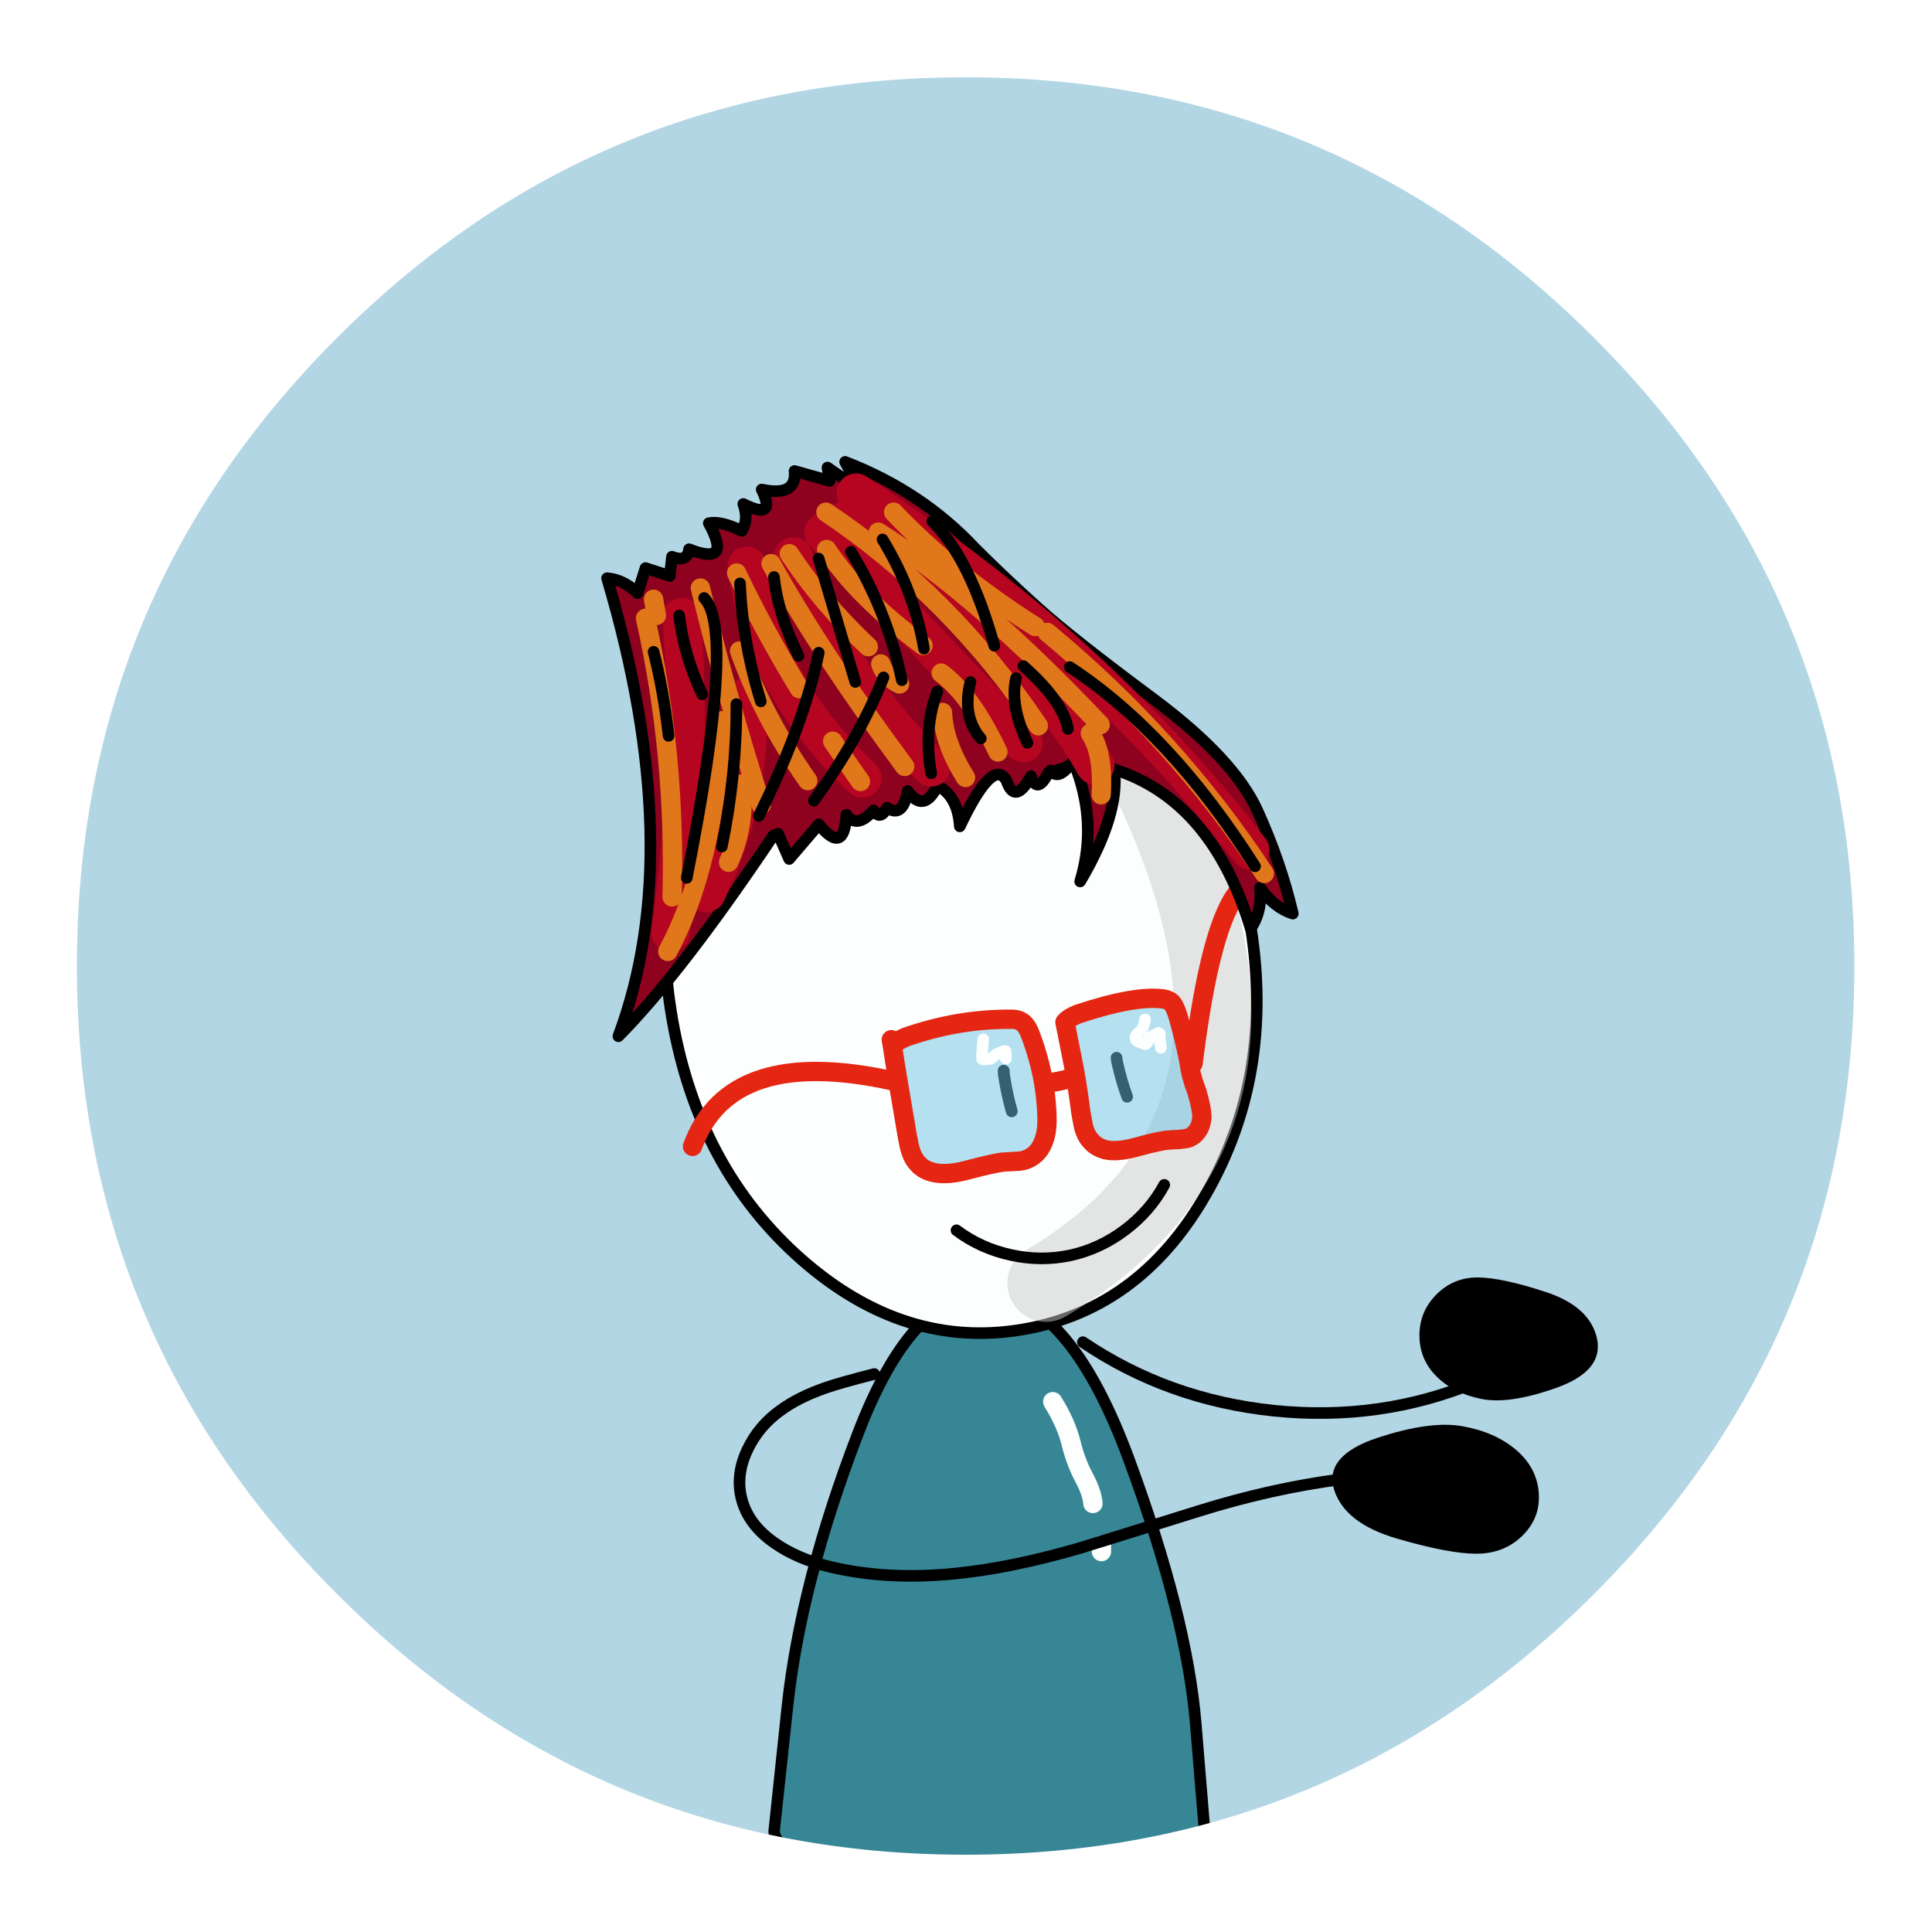
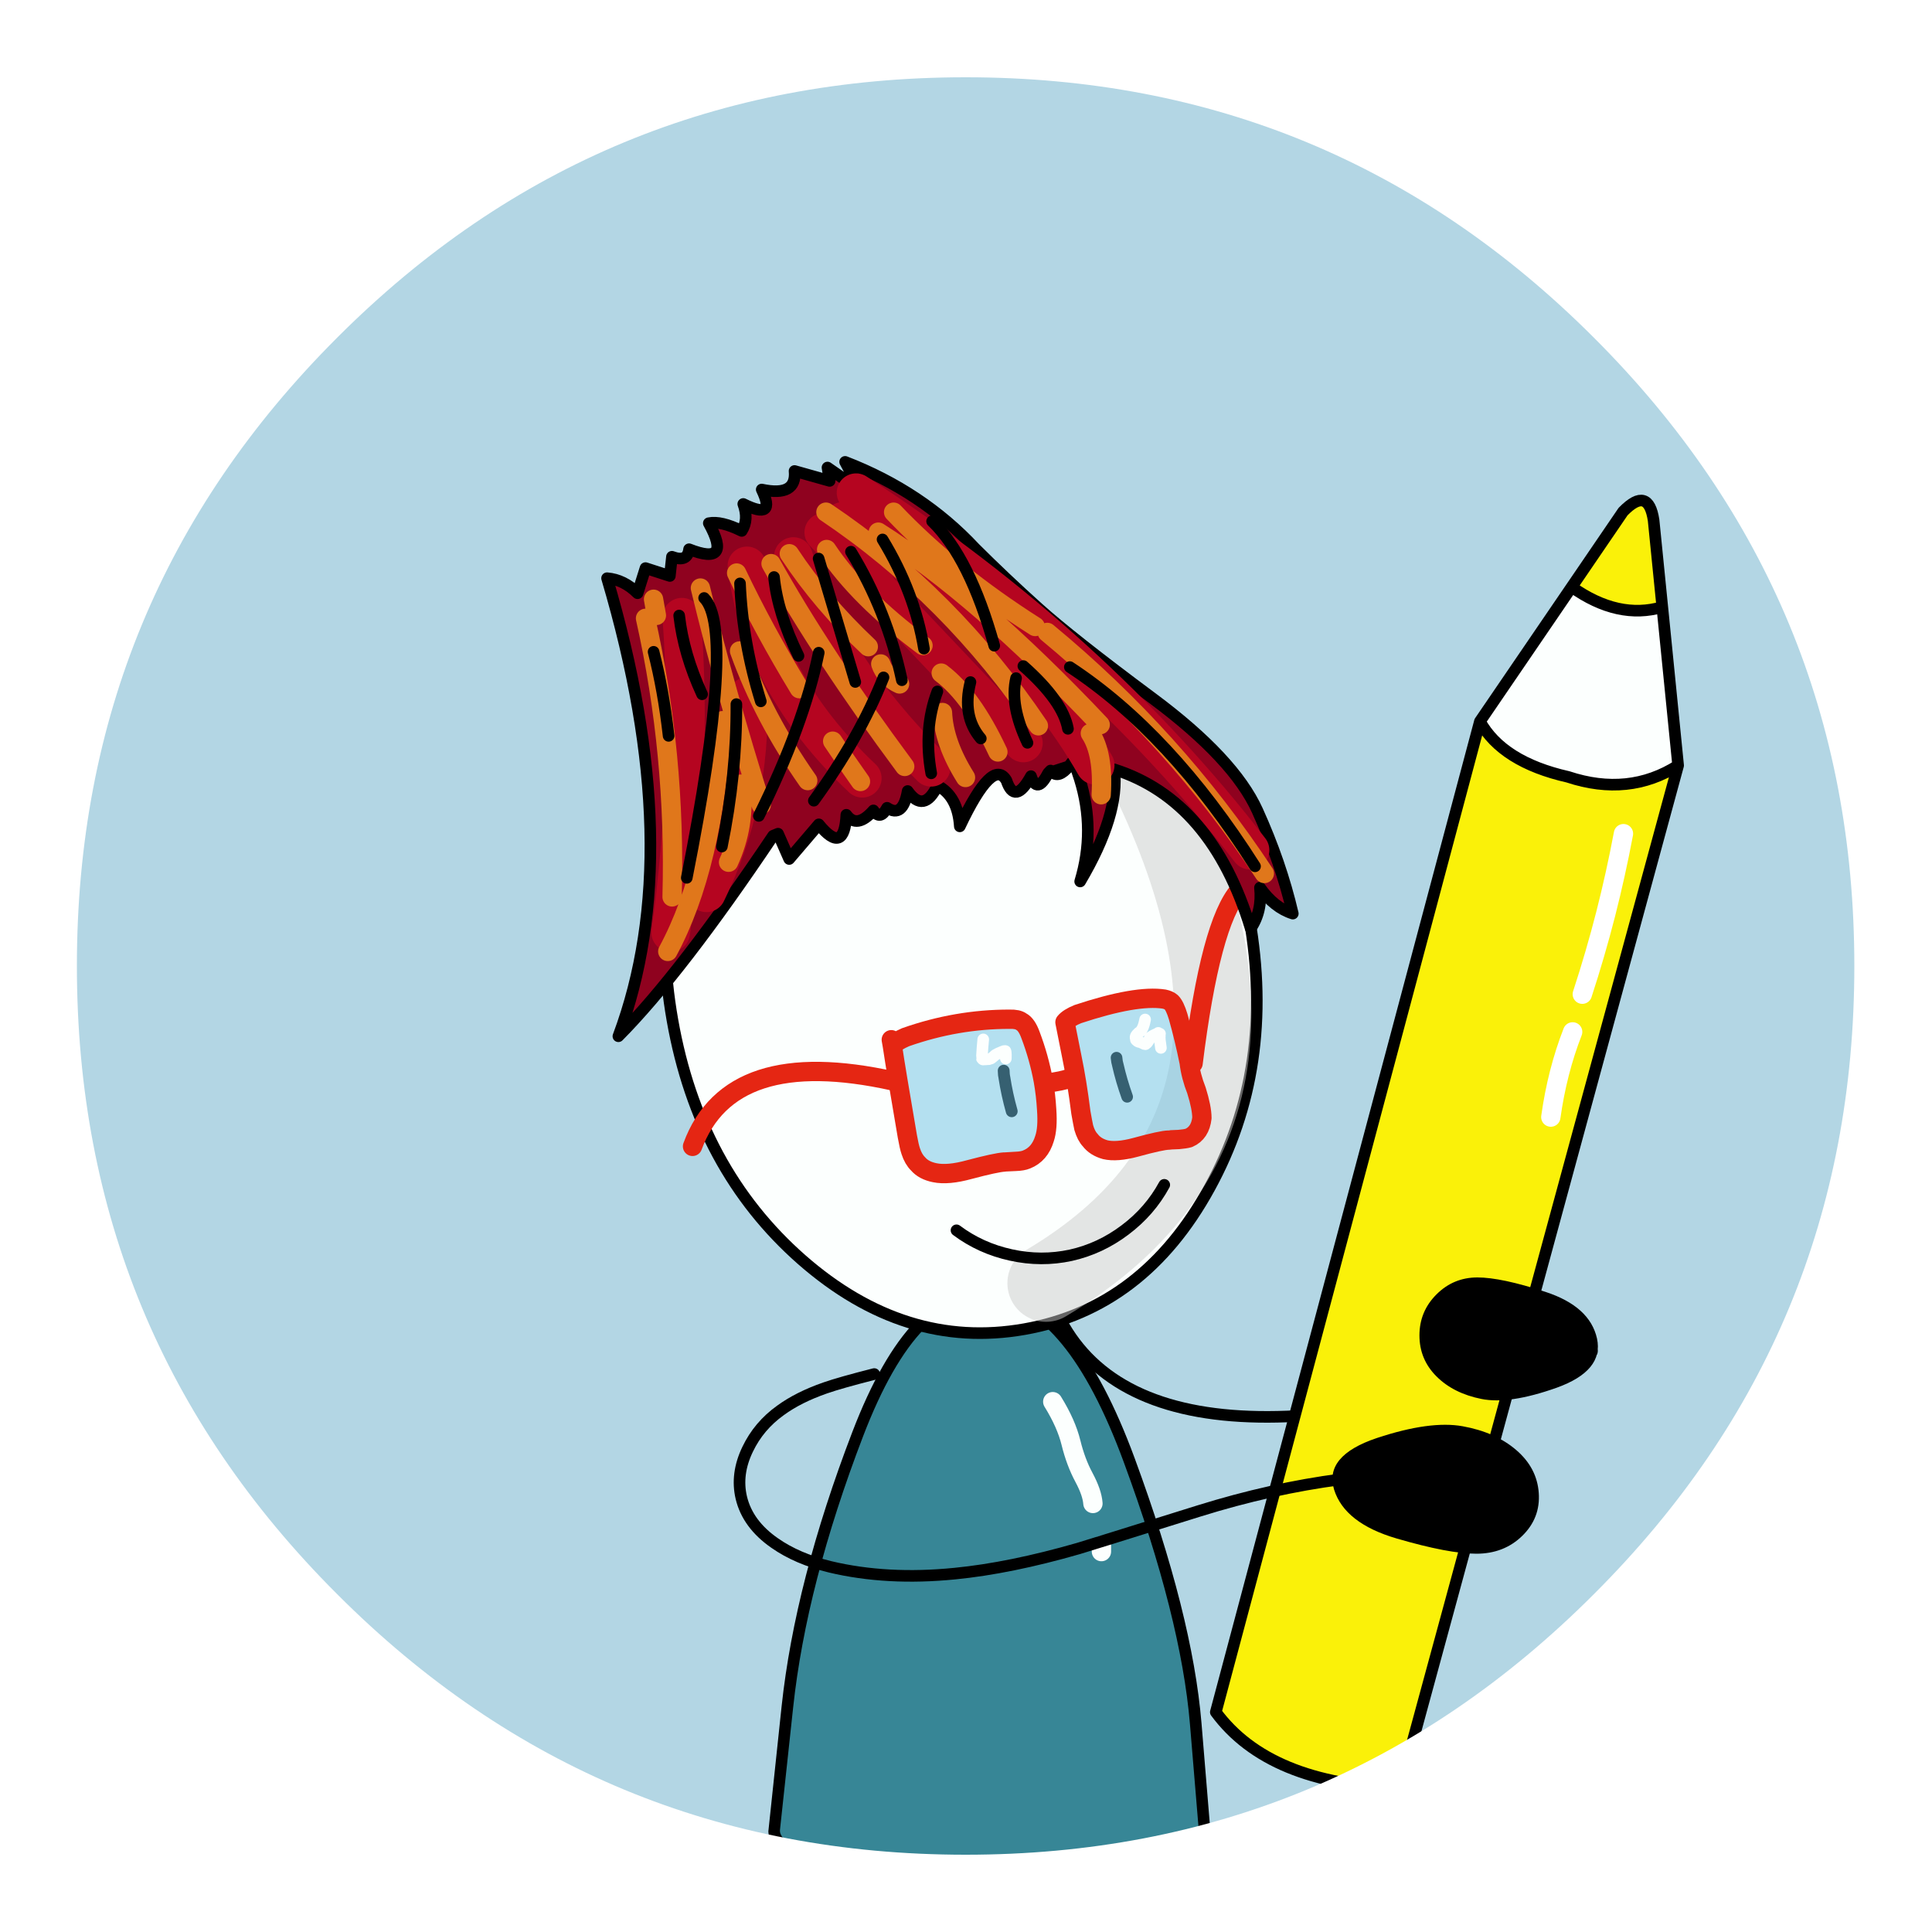
<svg xmlns="http://www.w3.org/2000/svg" xmlns:xlink="http://www.w3.org/1999/xlink" version="1.1" preserveAspectRatio="none" x="0px" y="0px" width="500px" height="500px" viewBox="0 0 500 500">
  <defs>
    <g id="background_0_Layer0_0_FILL">
      <path fill="#B3D6E4" stroke="none" d=" M 173.2 -173.25 Q 101.5 -245 0 -245 -101.5 -245 -173.25 -173.25 -245 -101.5 -245 0 -245 101.5 -173.25 173.2 -101.5 245 0 245 101.5 245 173.2 173.2 245 101.5 245 0 245 -101.5 173.2 -173.25 Z" />
    </g>
    <g id="lijf_0_Layer1_0_FILL">
      <path fill="#378696" stroke="none" d=" M 36.15 -34.2 Q 21.257 -74.688 0.95 -77.05 -19.313 -79.422 -34.1 -40.9 -48.838 -2.368 -52.3 29.65 -55.704 61.706 -55.7 61.75 -55.7 67.25 -39.45 71.15 -23.1 75.05 0 75.05 23.1 75.05 39.4 71.15 55.7 67.25 55.7 61.75 55.701 61.702 53.4 34 51.095 6.293 36.15 -34.2 Z" />
    </g>
    <g id="hoofd_20_Layer10_0_FILL">
      <path fill="#FCFFFE" stroke="none" d=" M 44.5 -28.8 Q 66.75 -56.5 66.75 -95.65 66.75 -134.8 44.5 -162.5 22.3 -190.2 -9.05 -190.2 -40.4 -190.2 -62.65 -162.5 -84.85 -134.8 -84.85 -95.65 -84.85 -56.5 -62.65 -28.8 -40.4 -1.1 -9.05 -1.1 22.3 -1.1 44.5 -28.8 Z" />
    </g>
    <g id="bril1_0_Layer1_0_FILL">
      <path fill="#6DC2E4" fill-opacity="0.498" stroke="none" d=" M 18.55 -0.5 Q 18.5 -6.65 17.35 -12.7 16.85 -15.6 15.6 -16.55 14.8 -17.4 12.75 -17.7 -0.7 -20.1 -14.6 -17.8 -17.25 -17.15 -18.35 -16.3 -18.45 -12.45 -18.5 -7.1 -18.55 -0.8 -18.6 7.55 -18.6 10.25 -18.4 11.5 -18.1 13.65 -17.1 15.05 -15.95 17 -13.25 18.05 -10 19.35 -4.25 18.8 2.8 18.2 5 18.45 5.15 18.45 7.9 18.8 9.65 19.05 10.75 18.8 14.35 18.05 16.25 14.3 17.6 11.85 18.1 7.05 18.55 3.25 18.55 -0.5 Z" />
    </g>
    <g id="bril2_0_Layer1_0_FILL">
-       <path fill="#6DC2E4" fill-opacity="0.498" stroke="none" d=" M 9.85 -16.55 Q 9.3 -17.25 8.15 -17.7 1.25 -20.05 -14.5 -17.75 -17.05 -17.2 -18.15 -16.25 -18.05 -12.25 -17.95 -7.05 -17.75 -0.6 -18.15 7.5 -18.15 10.1 -18.1 11.45 -17.85 13.7 -17 14.95 -16 16.9 -13.6 18.05 -10.8 19.25 -5.75 18.8 1.15 18.15 3 18.45 3.1 18.4 5.6 18.75 7.2 18.9 8.2 18.8 11.35 18.05 12.45 14.3 12.9 11.7 12.3 7.05 11.5 3.15 11.7 -0.4 11.55 -6.7 10.95 -12.6 10.6 -15.5 9.85 -16.55 Z" />
+       <path fill="#6DC2E4" fill-opacity="0.498" stroke="none" d=" M 11.7 -0.4 Q 11.55 -6.7 10.95 -12.6 10.6 -15.5 9.85 -16.55 9.3 -17.25 8.15 -17.7 1.25 -20.05 -14.5 -17.75 -17.05 -17.2 -18.15 -16.25 -18.05 -12.25 -17.95 -7.05 -17.75 -0.6 -18.15 7.5 -18.15 10.1 -18.1 11.45 -17.85 13.7 -17 14.95 -16 16.9 -13.6 18.05 -10.8 19.25 -5.75 18.8 1.15 18.15 3 18.45 3.1 18.4 5.6 18.75 7.2 18.9 8.2 18.8 11.35 18.05 12.45 14.3 12.9 11.7 12.3 7.05 11.5 3.15 11.7 -0.4 Z" />
    </g>
    <g id="haar_0_Layer3_0_FILL">
      <path fill="#8F021F" stroke="none" d=" M 37.5 -22.7 Q 30.35 -31.85 24.1 -40.75 13.15 -57.6 -5.1 -68.6 L -2.5 -60.65 -9.85 -67.95 -9.9 -64.45 -18.4 -68.55 Q -18.95 -61.8 -27.6 -65.3 -25.15 -56.65 -32.95 -62.45 -32.2 -58.2 -34.55 -55.65 -39.4 -59.2 -42.6 -59.1 -38.45 -47 -48.8 -53.35 -49.8 -50 -53.5 -52.2 L -54.9 -47.4 -60.75 -50.5 -63.9 -44.45 Q -66.8 -48.55 -71 -49.65 -62.7 23.4 -88.7 67.6 -70.05 54.45 -40.25 23.45 L -38.9 23.15 -37.2 30.1 -28.1 22.6 Q -23 31.75 -20.65 21.4 -18.6 25.55 -13.55 21.5 -12.3 24.45 -9.95 21.45 -6.4 24.85 -3.95 18.1 -0.85 24.65 3.9 18.05 8.6 21.7 7.75 29.45 19.25 13.25 21.7 19.85 22.7 26.6 28.15 19.85 28.85 24.85 32.65 19.85 L 33.4 19.3 Q 33.5 19.5 33.65 19.7 L 38.25 19.05 Q 38.65 18.65 39.15 18.2 L 39.8 18.8 Q 40.2 20.8 40.45 22.8 42.2 36.55 35.95 48.9 49.1 33.55 49.65 21.85 73.15 34.15 77.3 68.55 81.05 64.7 81.5 58.55 84.2 64.3 88.7 66.65 87.95 53 84.3 38.8 80.65 24.55 62.65 5.5 44.65 -13.55 37.5 -22.7 Z" />
+     </g>
+     <g id="potlood_0_Layer0_0_FILL">
+       <path fill="#FAF109" stroke="none" d=" M 59.85 -98.05 Q 47.05 -89.9 31.35 -95.1 14.35 -98.95 8.55 -109.45 L -59.8 146.95 Q -46.05 165.6 -12.15 166.65 L 59.85 -98.05 M 45.7 -80.4 Q 43.75 -70 41.1 -59.6 38.45 -49.25 35.05 -38.85 38.45 -49.25 41.1 -59.6 43.75 -70 45.7 -80.4 M 32.55 -29.1 Q 28.55 -18.85 26.9 -7.05 28.55 -18.85 32.55 -29.1 M 53.5 -161.5 Q 52.15 -170.45 45.6 -163.75 L 32.3 -144.25 Q 44.35 -135.7 55.75 -139.05 L 53.5 -161.5 Z" />
+       <path fill="#FCFFFE" stroke="none" d=" M 32.3 -144.25 L 8.55 -109.45 Q 14.35 -98.95 31.35 -95.1 47.05 -89.9 59.85 -98.05 L 55.75 -139.05 Q 44.35 -135.7 32.3 -144.25 Z" />
    </g>
    <g id="handje_0_Layer0_0_FILL">
      <path fill="#000000" stroke="none" d=" M -41.05 -14 Q -45.45 -9.6 -45.45 -3.4 -45.45 2.8 -41.05 7.2 -36.65 11.6 -29.4 13.05 -22.2 14.5 -9.95 10.15 2.3 5.75 0.5 -2.6 -1.35 -10.9 -12.8 -14.65 -24.25 -18.4 -30.45 -18.4 -36.65 -18.4 -41.05 -14 Z" />
    </g>
    <g id="afdek_0_Layer0_0_FILL">
-       <path fill="#FFFFFF" stroke="none" d=" M 250 250 L 250 -250 -250 -250 -250 250 250 250 M -169.8 -169.7 Q -99.55 -240 -0.1 -240 99.3 -240 169.55 -169.7 239.9 -99.45 239.9 0 239.9 99.45 169.55 169.65 99.3 240 -0.1 240 -99.55 240 -169.8 169.65 -240.1 99.45 -240.1 0 -240.1 -99.45 -169.8 -169.7 Z" />
+       <path fill="#FFFFFF" stroke="none" d=" M 250 -250 L -250 -250 -250 250 250 250 250 -250 M -169.8 -169.7 Q -99.55 -240 -0.1 -240 99.3 -240 169.55 -169.7 239.9 -99.45 239.9 0 239.9 99.45 169.55 169.65 99.3 240 -0.1 240 -99.55 240 -169.8 169.65 -240.1 99.45 -240.1 0 -240.1 -99.45 -169.8 -169.7 Z" />
    </g>
-     <path id="Layer7_0_1_STROKES" stroke="#000000" stroke-width="3" stroke-linejoin="round" stroke-linecap="round" fill="none" d=" M 280.25 347.35 Q 302.25 362.25 329.8 365.1 357.25 367.9 381.85 357.75" />
+     <path id="Symbool_127_0_Layer0_0_1_STROKES" stroke="#000000" stroke-width="3" stroke-linejoin="round" stroke-linecap="round" fill="none" d=" M -70.15 -15.7 Q -50.6 38.75 70.15 -1.25" />
    <path id="lijf_0_Layer1_0_1_STROKES" stroke="#000000" stroke-width="3" stroke-linejoin="round" stroke-linecap="round" fill="none" d=" M 55.7 61.75 Q 55.7 67.25 39.4 71.15 23.1 75.05 0 75.05 -23.1 75.05 -39.45 71.15 -55.7 67.25 -55.7 61.75 -55.704 61.706 -52.275 29.675 -48.838 -2.368 -34.075 -40.9 -19.313 -79.422 0.975 -77.05 21.257 -74.688 36.175 -34.2 51.095 6.293 53.4 34 55.701 61.702 55.7 61.75 Z" />
-     <path id="lijf_0_Layer0_0_1_STROKES" stroke="#FCFFFE" stroke-width="5" stroke-linejoin="round" stroke-linecap="round" fill="none" d=" M 16.4 -49.3 Q 19.9 -43.647 21.125 -38.65 22.351 -33.659 24.475 -29.7 26.599 -25.738 26.8 -22.95 M 29 -10.5 L 29 -12.05" />
+     <path id="lijf_0_Layer0_0_1_STROKES" stroke="#FCFFFE" stroke-width="5" stroke-linejoin="round" stroke-linecap="round" fill="none" d=" M 29 -10.5 L 29 -12.05 M 16.4 -49.3 Q 19.9 -43.647 21.125 -38.65 22.351 -33.659 24.475 -29.7 26.599 -25.738 26.8 -22.95" />
    <path id="hoofd_20_Layer10_0_1_STROKES" stroke="#000000" stroke-width="3" stroke-linejoin="round" stroke-linecap="round" fill="none" d=" M 66.75 -95.65 Q 66.75 -56.5 44.5 -28.8 22.3 -1.1 -9.05 -1.1 -40.4 -1.1 -62.65 -28.8 -84.85 -56.5 -84.85 -95.65 -84.85 -134.8 -62.65 -162.5 -40.4 -190.2 -9.05 -190.2 22.3 -190.2 44.5 -162.5 66.75 -134.8 66.75 -95.65 Z" />
    <path id="hoofd_20_Layer9_0_1_STROKES" stroke="#CCCCCC" stroke-opacity="0.498" stroke-width="20" stroke-linejoin="round" stroke-linecap="round" fill="none" d=" M -1.45 -11.85 Q 75.95 -41.15 46.45 -139.75" />
    <path id="ogen_20_Layer0_0_1_STROKES" stroke="#000000" stroke-width="3" stroke-linejoin="round" stroke-linecap="round" fill="none" d=" M -1.9 -1.25 Q -2 -0.1 -1.9 0.6 -1.7 4.8 -0.95 9.2" />
    <path id="bril1_0_Layer1_0_1_STROKES" stroke="#E52613" stroke-width="5" stroke-linejoin="round" stroke-linecap="round" fill="none" d=" M -18.35 -16.3 Q -17.25 -17.15 -14.6 -17.8 -0.7 -20.1 12.75 -17.7 14.8 -17.4 15.6 -16.55 16.85 -15.6 17.35 -12.7 18.5 -6.65 18.55 -0.5 18.55 3.25 18.1 7.05 17.6 11.85 16.25 14.3 14.35 18.05 10.75 18.8 9.65 19.05 7.9 18.8 5.15 18.45 5 18.45 2.8 18.2 -4.25 18.8 -10 19.35 -13.25 18.05 -15.95 17 -17.1 15.05 -18.1 13.65 -18.4 11.5 -18.6 10.25 -18.6 7.55 -18.55 -0.8 -18.5 -7.1 -18.45 -12.45 -18.35 -16.3 -18.35 -17.1 -18.35 -17.8" />
    <path id="bril1_0_Layer0_0_1_STROKES" stroke="#FCFFFE" stroke-width="3" stroke-linejoin="round" stroke-linecap="round" fill="none" d=" M 5.1 -13.75 Q 4.5 -11.6 4.25 -10.5 4 -9.65 4 -9.1 3.9 -9 3.9 -8.95 3.9 -8.85 4 -8.85 4 -8.6 4.35 -8.6 4.6 -8.6 5.25 -8.5 5.7 -8.4 6 -8.5 6.3 -8.5 6.75 -8.8 L 7.5 -9.25 Q 8.1 -9.5 9.35 -9.75 L 9.85 -9.85 Q 10.25 -9.85 10.25 -9.75 L 10.25 -9.35 Q 10.25 -9.1 10 -7.85" />
    <path id="bril2_0_Layer1_0_1_STROKES" stroke="#E52613" stroke-width="5" stroke-linejoin="round" stroke-linecap="round" fill="none" d=" M -18.15 -16.25 Q -17.05 -17.2 -14.5 -17.75 1.25 -20.05 8.15 -17.7 9.3 -17.25 9.85 -16.55 10.6 -15.5 10.95 -12.6 11.55 -6.7 11.7 -0.4 11.5 3.15 12.3 7.05 12.9 11.7 12.45 14.3 11.35 18.05 8.2 18.8 7.2 18.9 5.6 18.75 3.1 18.4 3 18.45 1.15 18.15 -5.75 18.8 -10.8 19.25 -13.6 18.05 -16 16.9 -17 14.95 -17.85 13.7 -18.1 11.45 -18.15 10.1 -18.15 7.5 -17.75 -0.6 -17.95 -7.05 -18.05 -12.25 -18.15 -16.25 Z" />
    <path id="bril2_0_Layer0_0_1_STROKES" stroke="#FCFFFE" stroke-width="3" stroke-linejoin="round" stroke-linecap="round" fill="none" d=" M 2.4 -13.35 Q 1.4 -10.65 0.2 -10.3 -1.2 -9.45 -0.75 -8.8 L -0.8 -8.65 Q -0.95 -8.5 -0.7 -8.5 -0.75 -8.2 -0.15 -7.9 0 -7.95 0.8 -7.35 1.45 -6.8 1.5 -7.2 1.75 -7.05 2.15 -7.65 2.45 -7.75 2.75 -8.45 3.2 -8.8 4.6 -9.15 4.8 -8.85 5.15 -9.35 5.25 -9.1 5.55 -9.05 5.3 -8.65 5.4 -8.4 5.2 -7.9 5.15 -5.4" />
-     <path id="hoofd_20_Layer4_0_1_STROKES" stroke="#000000" stroke-width="3" stroke-linejoin="round" stroke-linecap="round" fill="none" d=" M -21.9 -29.35 Q -16.55 -23.65 -9.1 -20.6 -1.7 -17.55 6.1 -17.85 13.9 -18.2 21.05 -21.85 28.25 -25.5 33.1 -31.6" />
-     <path id="hoofd_20_Layer3_0_1_STROKES" stroke="#E52613" stroke-width="5" stroke-linejoin="round" stroke-linecap="round" fill="none" d=" M 45.9 -61.25 Q 56.65 -96.3 65.45 -103.25" />
-     <path id="hoofd_20_Layer2_0_1_STROKES" stroke="#E52613" stroke-width="5" stroke-linejoin="round" stroke-linecap="round" fill="none" d=" M 7.9 -62.75 L 9.6 -62.75 Q 13.15 -62.7 14.45 -63.2" />
-     <path id="hoofd_20_Layer1_0_1_STROKES" stroke="#E52613" stroke-width="5" stroke-linejoin="round" stroke-linecap="round" fill="none" d=" M -85.4 -62.6 Q -71.3 -86.85 -31.2 -70.2" />
+     <path id="Symbool_225_0_Layer0_0_1_STROKES" stroke="#000000" stroke-width="3" stroke-linejoin="round" stroke-linecap="round" fill="none" d=" M -27.5 -4.65 Q -22.15 1.05 -14.7 4.1 -7.3 7.15 0.5 6.85 8.3 6.5 15.45 2.85 22.65 -0.8 27.5 -6.9" />
+     <path id="Symbool_200_0_Layer0_0_1_STROKES" stroke="#E52613" stroke-width="5" stroke-linejoin="round" stroke-linecap="round" fill="none" d=" M -9.75 21 Q 1 -14.05 9.8 -21" />
+     <path id="Symbool_175_0_Layer0_0_1_STROKES" stroke="#E52613" stroke-width="5" stroke-linejoin="round" stroke-linecap="round" fill="none" d=" M -3.25 0.2 L -1.55 0.2 Q 2 0.25 3.3 -0.25" />
+     <path id="Symbool_150_0_Layer0_0_1_STROKES" stroke="#E52613" stroke-width="5" stroke-linejoin="round" stroke-linecap="round" fill="none" d=" M -27.1 7.2 Q -13 -17.05 27.1 -0.4" />
    <path id="haar_0_Layer3_0_1_STROKES" stroke="#000000" stroke-width="3" stroke-linejoin="round" stroke-linecap="round" fill="none" d=" M 38.25 19.05 Q 38.65 18.65 39.15 18.2 L 39.8 18.8 Q 40.2 20.8 40.45 22.8 42.2 36.55 35.95 48.9 49.1 33.55 49.65 21.85 73.15 34.15 77.3 68.55 81.05 64.7 81.5 58.55 84.2 64.3 88.7 66.65 87.95 53 84.3 38.8 80.65 24.55 62.65 5.5 44.65 -13.55 37.5 -22.7 30.35 -31.85 24.1 -40.75 13.15 -57.6 -5.1 -68.6 L -2.5 -60.65 -9.85 -67.95 -9.9 -64.45 -18.4 -68.55 Q -18.95 -61.8 -27.6 -65.3 -25.15 -56.65 -32.95 -62.45 -32.2 -58.2 -34.55 -55.65 -39.4 -59.2 -42.6 -59.1 -38.45 -47 -48.8 -53.35 -49.8 -50 -53.5 -52.2 L -54.9 -47.4 -60.75 -50.5 -63.9 -44.45 Q -66.8 -48.55 -71 -49.65 -62.7 23.4 -88.7 67.6 -70.05 54.45 -40.25 23.45 L -38.9 23.15 -37.2 30.1 -28.1 22.6 Q -23 31.75 -20.65 21.4 -18.6 25.55 -13.55 21.5 -12.3 24.45 -9.95 21.45 -6.4 24.85 -3.95 18.1 -0.85 24.65 3.9 18.05 8.6 21.7 7.75 29.45 19.25 13.25 21.7 19.85 22.7 26.6 28.15 19.85 28.85 24.85 32.65 19.85 L 33.4 19.3 Q 33.5 19.5 33.65 19.7 L 38.25 19.05 Q 35.05 21.75 33.65 19.7" />
-     <path id="haar_0_Layer2_0_1_STROKES" stroke="#B50520" stroke-width="10" stroke-linejoin="round" stroke-linecap="round" fill="none" d=" M -59.8 35 Q -44.202 13.696 -40.4 -13.25 M -53.7 -36.35 Q -57.84 3.575 -70.7 43.5 M -14.95 12.8 Q -36.277 -15.893 -34.8 -46.5 M -22.55 -46.8 Q -18.379 -17.48 3.1 13.1 M 27.7 11.05 L -13.7 -51.6 M 45 19.95 Q 30.632 -19.775 -8.3 -53.55 M -3.7 -60.25 Q 49.878 -10.27 80.65 48.55" />
-     <path id="haar_0_Layer1_0_1_STROKES" stroke="#E0771B" stroke-width="5" stroke-linejoin="round" stroke-linecap="round" fill="none" d=" M 5 -53.6 Q 17.18 -35.251 35.95 -18.1 M 45.2 27.75 Q 47.696 17.379 45.2 11.6 M 9.9 -10.45 Q 16.63 -3.238 20.8 12.2 M 8.45 -0.35 Q 7.427 7.451 11.4 17.25 M 48.1 9.85 Q 22.676 -28.716 0.2 -49.2 M 38.75 -16.05 Q 66.557 16.582 83.25 55.15 M -60.1 -42.2 L -60.1 -37.95 M -5.1 -15.5 Q -4.436 -11.733 -1.2 -9.55 M -23.45 -47.7 Q -17.374 -33.668 -7.5 -20.45 M -37.75 -45.15 Q -33.314 -29.178 -26.95 -12.85 M -20.825 2.025 Q -18.298 7.76 -15.55 13.55 M -52.8 28.2 Q -46.72 19.443 -46.15 8.85 M -72.3 48.2 Q -56.803 28.642 -48 -8.15 M -63 -37.7 Q -61.344 -1.6 -68.75 34.5 M -47.65 -42.95 Q -45.927 -15.305 -41.9 15.05 M -40.5 -25.15 Q -37.431 -7.185 -28.95 10.95 M -3.6 11.7 Q -19.668 -20.452 -28.55 -46 M -13.75 -47.1 Q -7.787 -33.435 6.5 -18.3 M -12.25 -56.65 Q 15.78 -29.703 32.3 7.35" />
-     <path id="haar_0_Layer0_0_1_STROKES" stroke="#000000" stroke-width="3" stroke-linejoin="round" stroke-linecap="round" fill="none" d=" M 0.95 -47.15 Q 6.751 -32.3 6.6 -17.45 M 14.4 -49.55 Q 22.356 -38.546 24.65 -15.05 M 42.95 -6.2 Q 65.587 15.107 81.2 52.9 M 31.15 -8.55 Q 39.662 2.145 39.7 9.45 M 28.75 -5.8 Q 25.906 0.804 28.75 11.2 M 16.95 -6.85 Q 13.212 1.449 17.05 8 M 8.1 -5.95 Q 2.796 2.964 2.85 14.65 M -54.3 -36.9 Q -54.91 -26.839 -52 -15.8 M -62.45 -28.8 Q -61.67 -18.505 -62.4 -6.7 M -28.4 -42.45 Q -29.079 -32.913 -25.7 -21.25 M -37.35 -42.35 Q -39.365 -27.216 -37.35 -11.35 M -16.2 -45.15 L -12.4 -12.05 M -7.65 -45.45 Q -1.113 -28.789 -0.45 -10.4 M -43.7 -11.75 Q -46.738 5.984 -53.8 23.9 M -47.15 -40.25 Q -40.481 -30.669 -64.15 30.3 M -5 -11.95 Q -13.755 2.29 -28.3 16.35 M -20.4 -21.15 Q -27.464 -3.358 -43 17.75" />
-     <path id="Layer2_0_1_STROKES" stroke="#000000" stroke-width="3" stroke-linejoin="round" stroke-linecap="round" fill="none" d=" M 226.25 355.6 Q 217.4 357.85 213.55 359.2 206.65 361.6 202 365 196.4 369 193.5 375.05 190.4 381.45 191.85 387.6 193.5 394.5 200.5 399.35 206.35 403.45 214.85 405.5 229.55 409 247.1 407.25 261.4 405.85 279.1 400.75 280.85 400.25 310.25 391.05 329 385.2 347 382.85" />
+     <path id="haar_0_Layer2_0_1_STROKES" stroke="#B50520" stroke-width="10" stroke-linejoin="round" stroke-linecap="round" fill="none" d=" M -3.7 -60.25 Q 49.878 -10.27 80.65 48.55 M 45 19.95 Q 30.632 -19.775 -8.3 -53.55 M 27.7 11.05 L -13.7 -51.6 M -22.55 -46.8 Q -18.379 -17.48 3.1 13.1 M -14.95 12.8 Q -36.277 -15.893 -34.8 -46.5 M -53.7 -36.35 Q -57.84 3.575 -70.7 43.5 M -59.8 35 Q -44.202 13.696 -40.4 -13.25" />
+     <path id="haar_0_Layer1_0_1_STROKES" stroke="#E0771B" stroke-width="5" stroke-linejoin="round" stroke-linecap="round" fill="none" d=" M 5 -53.6 Q 17.18 -35.251 35.95 -18.1 M 45.2 27.75 Q 47.696 17.379 45.2 11.6 M 38.75 -16.05 Q 66.557 16.582 83.25 55.15 M 48.1 9.85 Q 22.676 -28.716 0.2 -49.2 M 8.45 -0.35 Q 7.427 7.451 11.4 17.25 M 9.9 -10.45 Q 16.63 -3.238 20.8 12.2 M -60.1 -42.2 L -60.1 -37.95 M -37.75 -45.15 Q -33.314 -29.178 -26.95 -12.85 M -23.45 -47.7 Q -17.374 -33.668 -7.5 -20.45 M -5.1 -15.5 Q -4.436 -11.733 -1.2 -9.55 M -20.825 2.025 Q -18.298 7.76 -15.55 13.55 M -52.8 28.2 Q -46.72 19.443 -46.15 8.85 M -3.6 11.7 Q -19.668 -20.452 -28.55 -46 M -40.5 -25.15 Q -37.431 -7.185 -28.95 10.95 M -47.65 -42.95 Q -45.927 -15.305 -41.9 15.05 M -63 -37.7 Q -61.344 -1.6 -68.75 34.5 M -72.3 48.2 Q -56.803 28.642 -48 -8.15 M -12.25 -56.65 Q 15.78 -29.703 32.3 7.35 M -13.75 -47.1 Q -7.787 -33.435 6.5 -18.3" />
+     <path id="haar_0_Layer0_0_1_STROKES" stroke="#000000" stroke-width="3" stroke-linejoin="round" stroke-linecap="round" fill="none" d=" M 0.95 -47.15 Q 6.751 -32.3 6.6 -17.45 M 14.4 -49.55 Q 22.356 -38.546 24.65 -15.05 M 8.1 -5.95 Q 2.796 2.964 2.85 14.65 M 16.95 -6.85 Q 13.212 1.449 17.05 8 M 28.75 -5.8 Q 25.906 0.804 28.75 11.2 M 31.15 -8.55 Q 39.662 2.145 39.7 9.45 M 42.95 -6.2 Q 65.587 15.107 81.2 52.9 M -62.45 -28.8 Q -61.67 -18.505 -62.4 -6.7 M -54.3 -36.9 Q -54.91 -26.839 -52 -15.8 M -7.65 -45.45 Q -1.113 -28.789 -0.45 -10.4 M -16.2 -45.15 L -12.4 -12.05 M -37.35 -42.35 Q -39.365 -27.216 -37.35 -11.35 M -28.4 -42.45 Q -29.079 -32.913 -25.7 -21.25 M -20.4 -21.15 Q -27.464 -3.358 -43 17.75 M -5 -11.95 Q -13.755 2.29 -28.3 16.35 M -47.15 -40.25 Q -40.481 -30.669 -64.15 30.3 M -43.7 -11.75 Q -46.738 5.984 -53.8 23.9" />
+     <path id="potlood_0_Layer0_0_1_STROKES" stroke="#000000" stroke-width="3" stroke-linejoin="round" stroke-linecap="round" fill="none" d=" M 55.75 -139.05 L 53.5 -161.5 Q 52.15 -170.45 45.6 -163.75 L 32.3 -144.25 Q 44.35 -135.7 55.75 -139.05 L 59.85 -98.05 -12.15 166.65 Q -46.05 165.6 -59.8 146.95 L 8.55 -109.45 32.3 -144.25 M 8.55 -109.45 Q 14.35 -98.95 31.35 -95.1 47.05 -89.9 59.85 -98.05" />
+     <path id="potlood_0_Layer0_0_2_STROKES" stroke="#FFFFFF" stroke-width="5" stroke-linejoin="round" stroke-linecap="round" fill="none" d=" M 45.7 -80.4 Q 43.75 -70 41.1 -59.6 38.45 -49.25 35.05 -38.85 M 32.55 -29.1 Q 28.55 -18.85 26.9 -7.05" />
+     <path id="Symbool_129_0_Layer0_0_1_STROKES" stroke="#000000" stroke-width="3" stroke-linejoin="round" stroke-linecap="round" fill="none" d=" M -42.95 -26.1 Q -51.8 -23.85 -55.65 -22.5 -62.55 -20.1 -67.2 -16.7 -72.8 -12.7 -75.7 -6.65 -78.8 -0.25 -77.35 5.9 -75.7 12.8 -68.7 17.65 -62.85 21.75 -54.35 23.8 -39.65 27.3 -22.1 25.55 -7.8 24.15 9.9 19.05 11.65 18.55 41.05 9.35 59.8 3.5 77.8 1.15" />
    <path id="afdek_0_Layer0_0_1_STROKES" stroke="#FFFFFF" stroke-width="20" stroke-linejoin="round" stroke-linecap="round" fill="none" d=" M 239.9 0 Q 239.9 99.45 169.55 169.65 99.3 240 -0.1 240 -99.55 240 -169.8 169.65 -240.1 99.45 -240.1 0 -240.1 -99.45 -169.8 -169.7 -99.55 -240 -0.1 -240 99.3 -240 169.55 -169.7 239.9 -99.45 239.9 0 Z" />
  </defs>
  <g transform="matrix( 1, 0, 0, 1, 250,250) ">
    <g transform="matrix( 1, 0, 0, 1, 0,0) ">
      <use xlink:href="#background_0_Layer0_0_FILL" />
    </g>
  </g>
-   <g transform="matrix( 1, 0, 0, 1, 0,0) ">
-     <use xlink:href="#Layer7_0_1_STROKES" />
+   <g transform="matrix( 1, 0, 0, 1, 341.85,351) ">
+     <g transform="matrix( 1, 0, 0, 1, 0,0) ">
+       <use xlink:href="#Symbool_127_0_Layer0_0_1_STROKES" />
+     </g>
  </g>
  <g transform="matrix( 1, 0, 0, 1, 256.05,412.05) ">
    <g transform="matrix( 1, 0, 0, 1, 0,0) ">
      <use xlink:href="#lijf_0_Layer1_0_FILL" />
      <use xlink:href="#lijf_0_Layer1_0_1_STROKES" />
    </g>
    <g transform="matrix( 1, 0, 0, 1, 0,0) ">
      <use xlink:href="#lijf_0_Layer0_0_1_STROKES" />
    </g>
  </g>
  <g transform="matrix( 0.9848022, -0.173645, 0.173645, 0.9848022, 274.2,343.5) ">
    <g transform="matrix( 1, 0, 0, 1, 0,0) ">
      <use xlink:href="#hoofd_20_Layer10_0_FILL" />
      <use xlink:href="#hoofd_20_Layer10_0_1_STROKES" />
    </g>
    <g transform="matrix( 1, 0, 0, 1, 0,0) ">
      <use xlink:href="#hoofd_20_Layer9_0_1_STROKES" />
    </g>
    <g transform="matrix( 1.017532, 0.07112122, -0.07112122, 1.017532, -0.85,-66.5) ">
      <g transform="matrix( 1, 0, 0, 1, 0,0) ">
        <use xlink:href="#ogen_20_Layer0_0_1_STROKES" />
      </g>
    </g>
    <g transform="matrix( 1, 0, 0, 1, 28.55,-64.9) ">
      <g transform="matrix( 1, 0, 0, 1, 0,0) ">
        <use xlink:href="#ogen_20_Layer0_0_1_STROKES" />
      </g>
    </g>
    <g transform="matrix( 1, 0, 0, 1, -11.6,-63.05) ">
      <g transform="matrix( 1, 0, 0, 1, 0,0) ">
        <use xlink:href="#bril1_0_Layer1_0_FILL" />
        <use xlink:href="#bril1_0_Layer1_0_1_STROKES" />
      </g>
      <g transform="matrix( 1, 0, 0, 1, 0,0) ">
        <use xlink:href="#bril1_0_Layer0_0_1_STROKES" />
      </g>
    </g>
    <g transform="matrix( 1, 0, 0, 1, 33.25,-61.25) ">
      <g transform="matrix( 1, 0, 0, 1, 0,0) ">
        <use xlink:href="#bril2_0_Layer1_0_FILL" />
        <use xlink:href="#bril2_0_Layer1_0_1_STROKES" />
      </g>
      <g transform="matrix( 1, 0, 0, 1, 0,0) ">
        <use xlink:href="#bril2_0_Layer0_0_1_STROKES" />
      </g>
    </g>
-     <g transform="matrix( 1, 0, 0, 1, 0,0) ">
-       <use xlink:href="#hoofd_20_Layer4_0_1_STROKES" />
+     <g transform="matrix( 1, 0, 0, 1, 5.6,-24.7) ">
+       <g transform="matrix( 1, 0, 0, 1, 0,0) ">
+         <use xlink:href="#Symbool_225_0_Layer0_0_1_STROKES" />
+       </g>
    </g>
-     <g transform="matrix( 1, 0, 0, 1, 0,0) ">
-       <use xlink:href="#hoofd_20_Layer3_0_1_STROKES" />
+     <g transform="matrix( 1, 0, 0, 1, 55.65,-82.25) ">
+       <g transform="matrix( 1, 0, 0, 1, 0,0) ">
+         <use xlink:href="#Symbool_200_0_Layer0_0_1_STROKES" />
+       </g>
    </g>
-     <g transform="matrix( 1, 0, 0, 1, 0,0) ">
-       <use xlink:href="#hoofd_20_Layer2_0_1_STROKES" />
+     <g transform="matrix( 1, 0, 0, 1, 11.15,-62.95) ">
+       <g transform="matrix( 1, 0, 0, 1, 0,0) ">
+         <use xlink:href="#Symbool_175_0_Layer0_0_1_STROKES" />
+       </g>
    </g>
-     <g transform="matrix( 1, 0, 0, 1, 0,0) ">
-       <use xlink:href="#hoofd_20_Layer1_0_1_STROKES" />
+     <g transform="matrix( 1, 0, 0, 1, -58.3,-69.8) ">
+       <g transform="matrix( 1, 0, 0, 1, 0,0) ">
+         <use xlink:href="#Symbool_150_0_Layer0_0_1_STROKES" />
+       </g>
    </g>
    <g transform="matrix( 1, 0, 0, 1, -10.65,-161.6) ">
      <g transform="matrix( 1, 0, 0, 1, 0,0) ">
        <use xlink:href="#haar_0_Layer3_0_FILL" />
        <use xlink:href="#haar_0_Layer3_0_1_STROKES" />
      </g>
      <g transform="matrix( 1, 0, 0, 1, 0,0) ">
        <use xlink:href="#haar_0_Layer2_0_1_STROKES" />
      </g>
      <g transform="matrix( 1, 0, 0, 1, 0,0) ">
        <use xlink:href="#haar_0_Layer1_0_1_STROKES" />
      </g>
      <g transform="matrix( 1, 0, 0, 1, 0,0) ">
        <use xlink:href="#haar_0_Layer0_0_1_STROKES" />
      </g>
    </g>
  </g>
  <g transform="matrix( 1, 0, 0, 1, 374.45,296.15) ">
+     <g transform="matrix( 1, 0, 0, 1, 0,0) ">
+       <g transform="matrix( 1, 0, 0, 1, 0,0) ">
+         <use xlink:href="#potlood_0_Layer0_0_FILL" />
+         <use xlink:href="#potlood_0_Layer0_0_1_STROKES" />
+         <use xlink:href="#potlood_0_Layer0_0_2_STROKES" />
+       </g>
+     </g>
    <g transform="matrix( 1, 0, 0, 1, 38.35,52.85) ">
      <g transform="matrix( 1, 0, 0, 1, 0,0) ">
        <use xlink:href="#handje_0_Layer0_0_FILL" />
      </g>
    </g>
-     <g transform="matrix( -1.151321, 0, -0.07435608, -1.04892, -28.8,86.65) ">
+     <g transform="matrix( -1.151306, 0, -0.07435608, -1.04892, -28.8,86.65) ">
      <g transform="matrix( 1, 0, 0, 1, 0,0) ">
        <use xlink:href="#handje_0_Layer0_0_FILL" />
      </g>
    </g>
  </g>
-   <g transform="matrix( 1, 0, 0, 1, 0,0) ">
-     <use xlink:href="#Layer2_0_1_STROKES" />
+   <g transform="matrix( 1, 0, 0, 1, 269.2,381.7) ">
+     <g transform="matrix( 1, 0, 0, 1, 0,0) ">
+       <use xlink:href="#Symbool_129_0_Layer0_0_1_STROKES" />
+     </g>
  </g>
  <g transform="matrix( 1, 0, 0, 1, 250,250) ">
    <g transform="matrix( 1, 0, 0, 1, 0,0) ">
      <use xlink:href="#afdek_0_Layer0_0_FILL" />
      <use xlink:href="#afdek_0_Layer0_0_1_STROKES" />
    </g>
  </g>
</svg>
